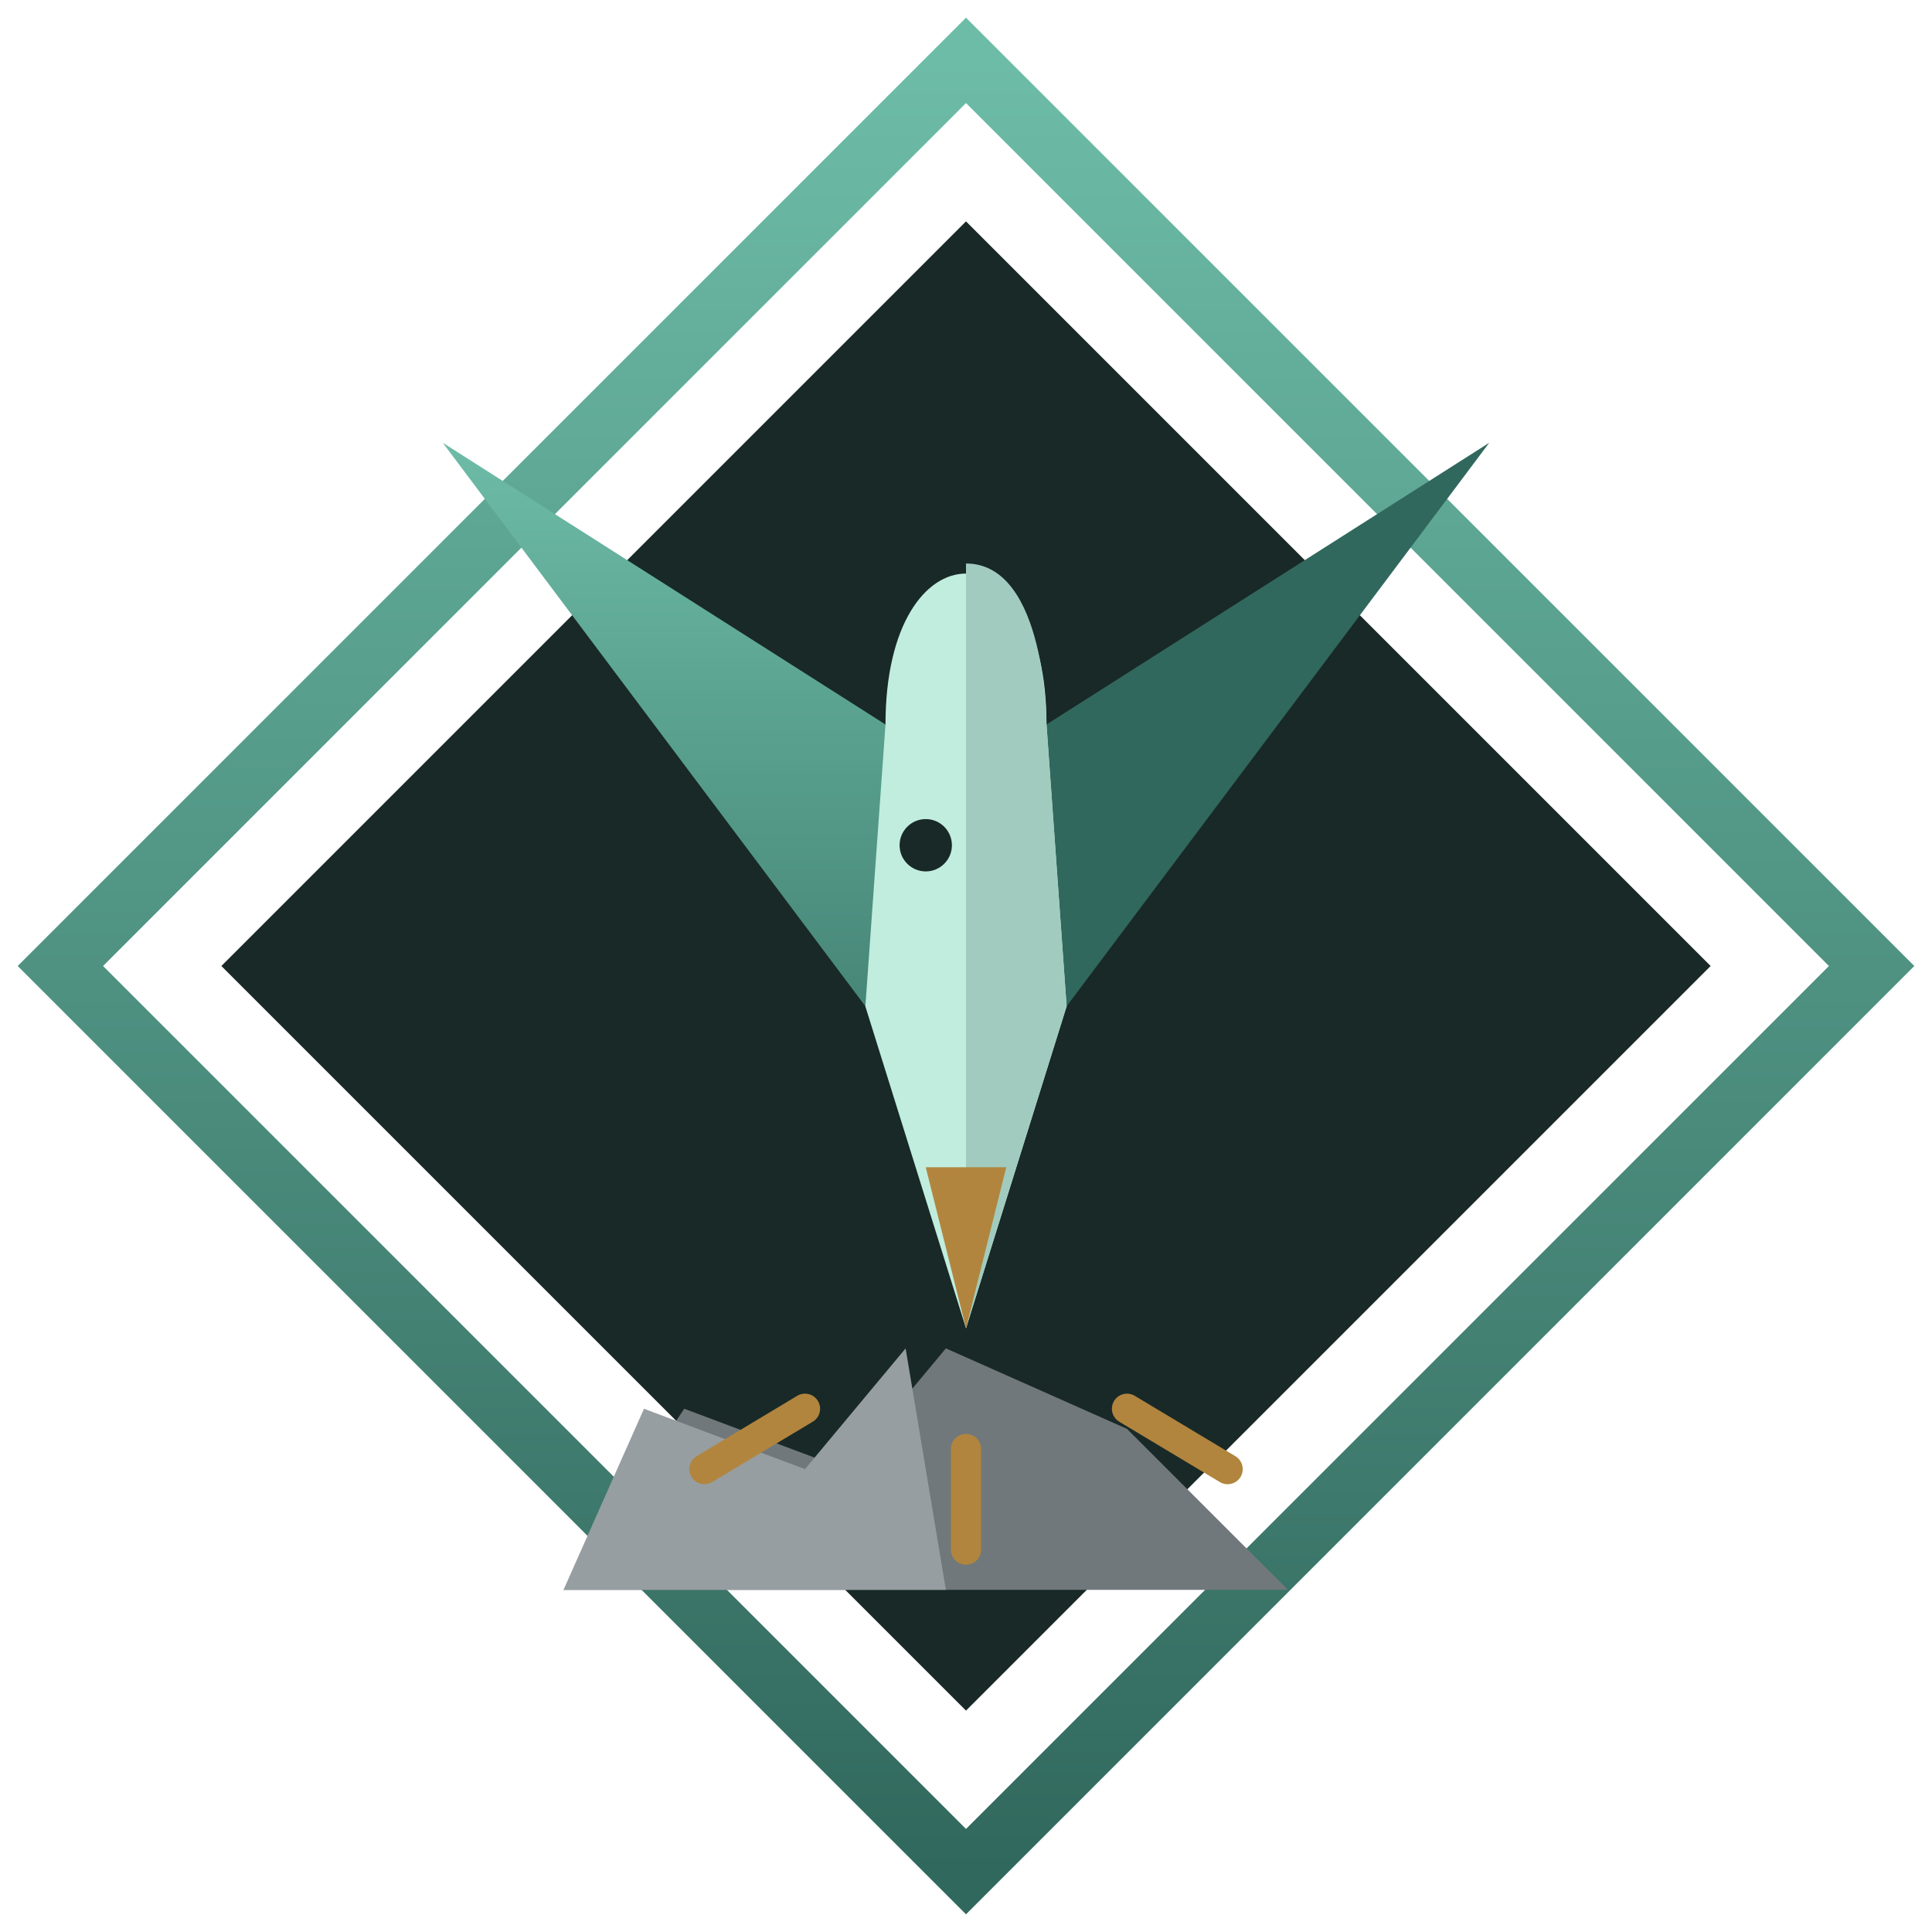
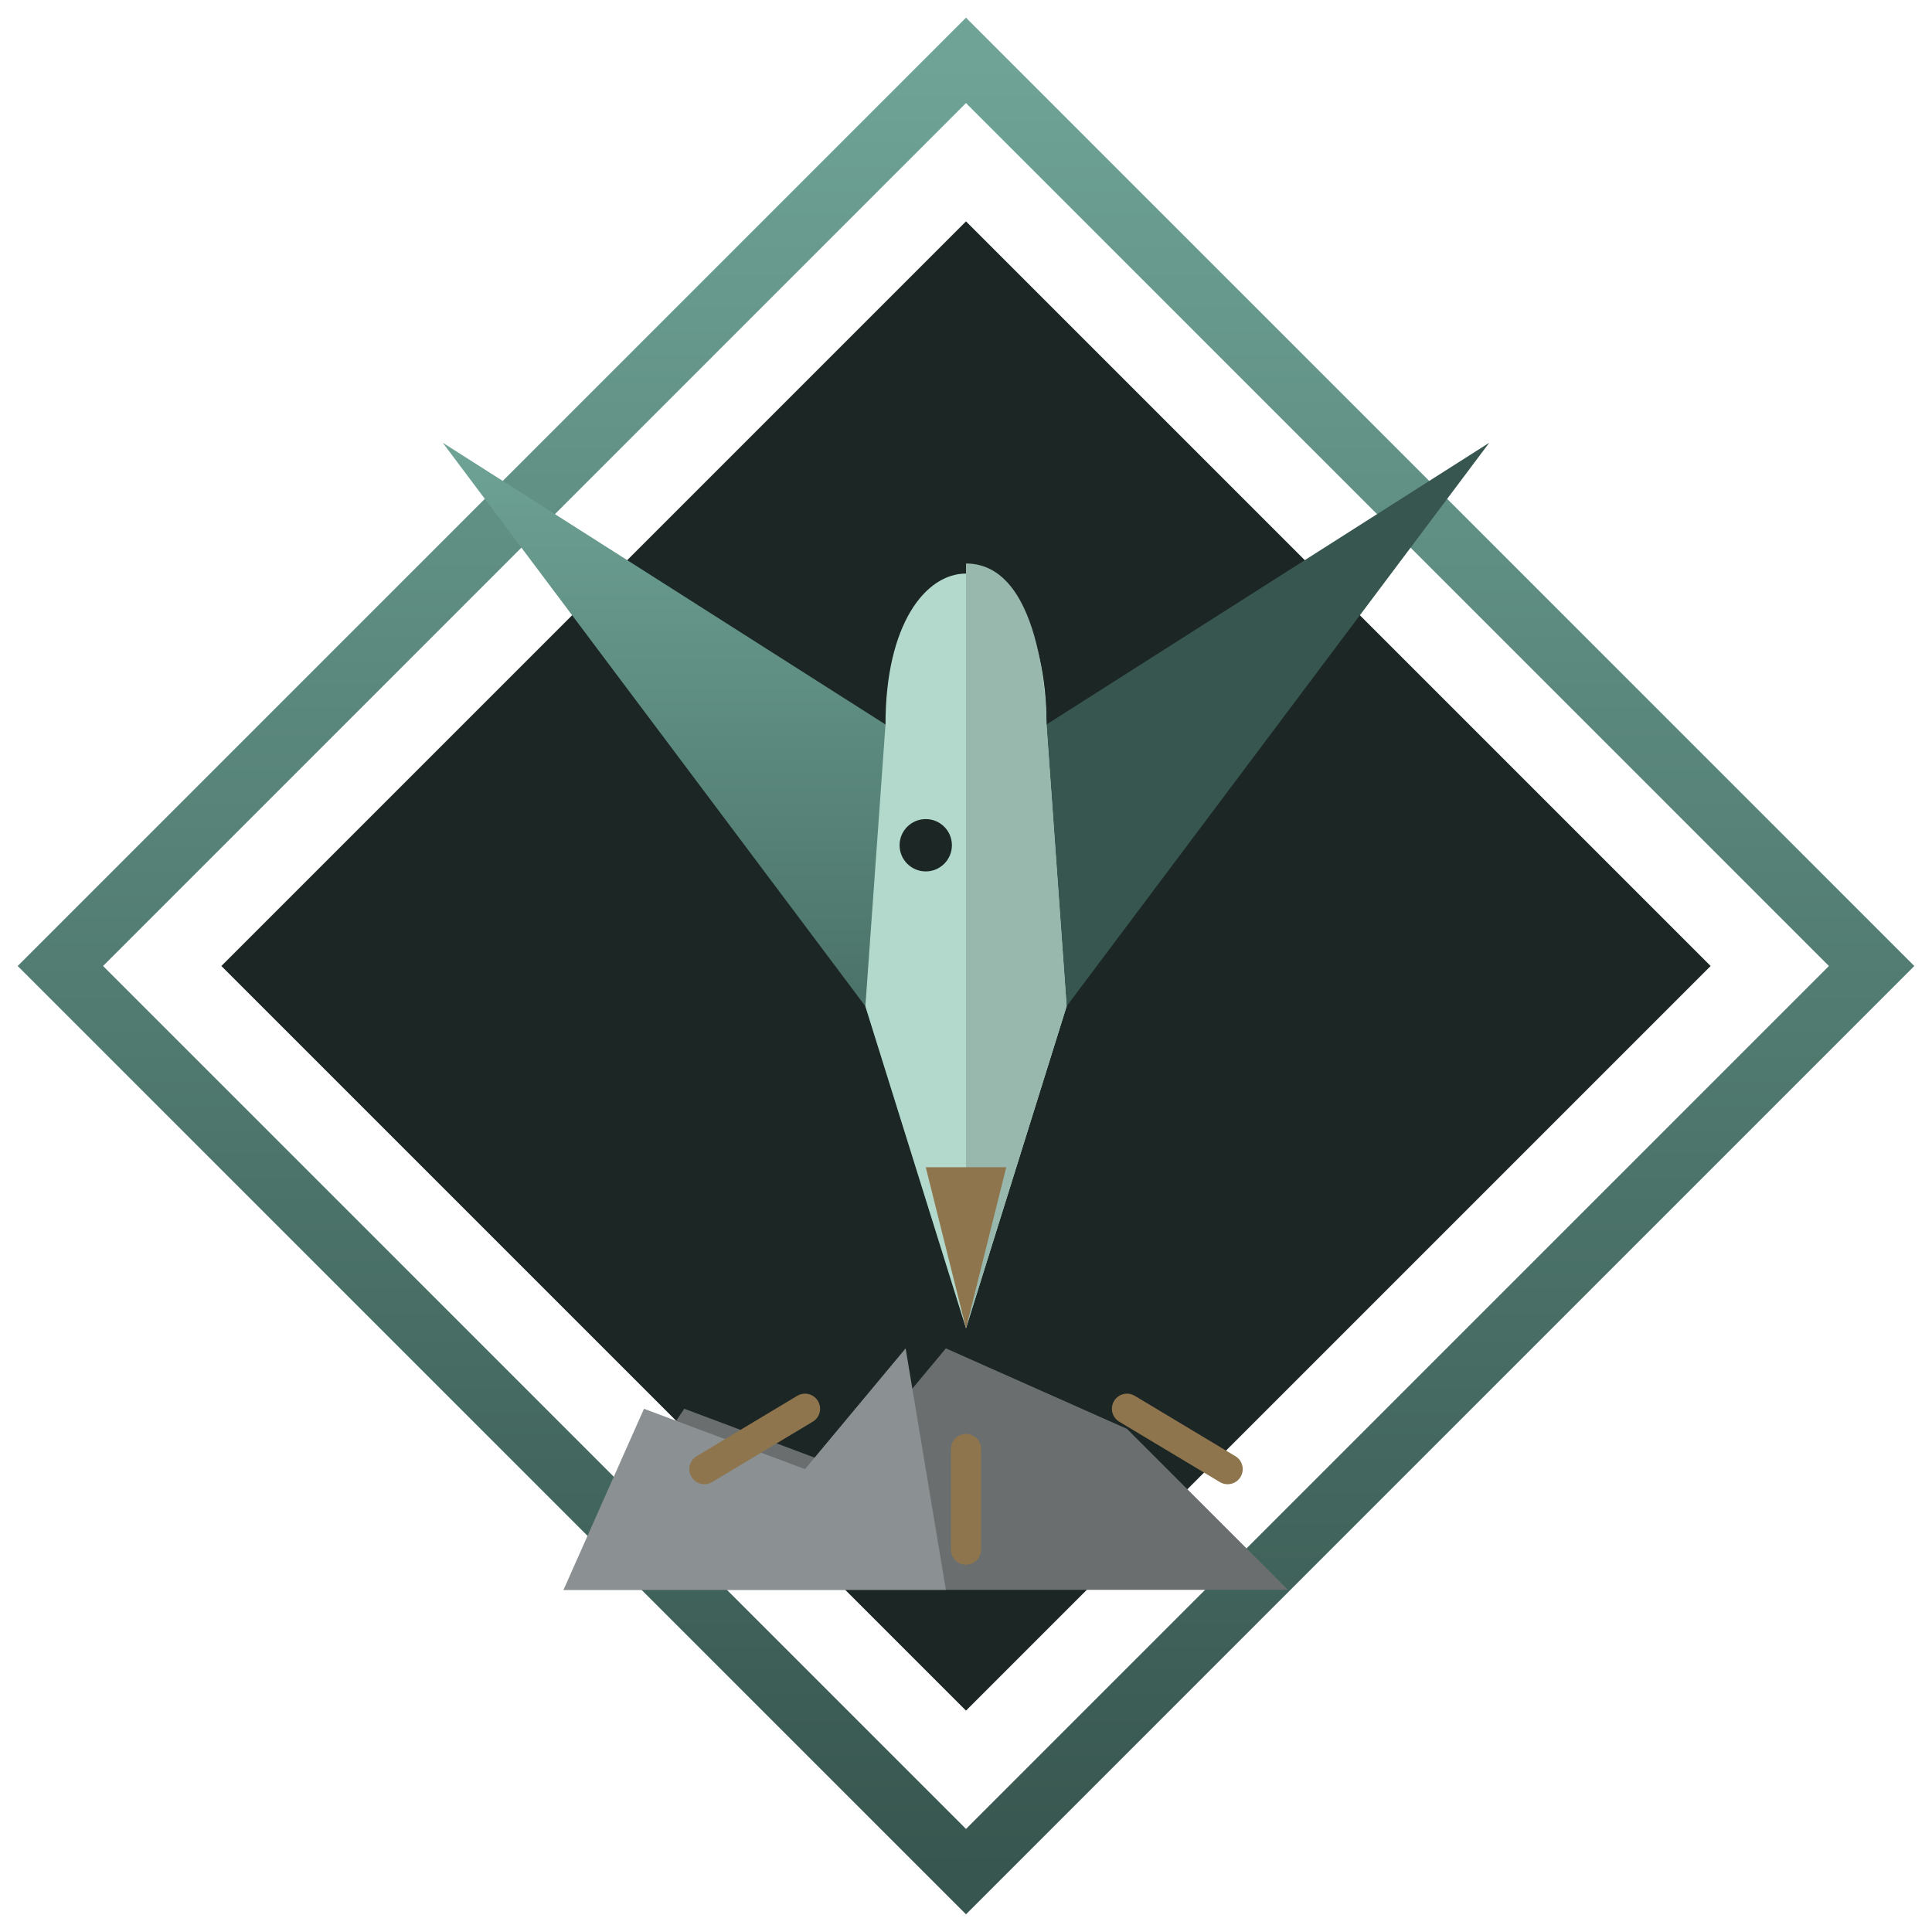
<svg xmlns="http://www.w3.org/2000/svg" viewBox="0 0 96 96">
  <defs>
    <linearGradient id="co-a" x1="0" y1="0" x2="0" y2="1">
-       <stop offset="0" stop-color="#6dbca7" />
-       <stop offset="1" stop-color="#31685d" />
+       <stop offset="0" stop-color="#6ea395" />
+       <stop offset="1" stop-color="#37564f" />
    </linearGradient>
  </defs>
  <path d="M48 3 L93 48 L48 93 L3 48 Z" fill="none" stroke="url(#co-a)" stroke-width="3" />
-   <path d="M48 11 L85 48 L48 85 L11 48 Z" fill="#192927" />
-   <path d="M30 85l6-9 8 3 5-6 9 4 8 8z" transform="translate(-2 -6)" fill="#71787b" />
-   <path d="M34 76l8 3 5-6 2 12H30z" transform="translate(-2 -6)" fill="#969ea1" />
+   <path d="M48 11 L85 48 L48 85 L11 48 Z" fill="#1c2625" />
+   <path d="M30 85l6-9 8 3 5-6 9 4 8 8z" transform="translate(-2 -6)" fill="#6a6e6f" />
+   <path d="M34 76l8 3 5-6 2 12H30z" transform="translate(-2 -6)" fill="#8b9193" />
  <path d="M48 66 L43 50 L22 22 L44 36 Z" fill="url(#co-a)" />
-   <path d="M48 66 L53 50 L74 22 L52 36 Z" fill="#31685d" />
-   <path d="M44 36 C44 26 52 26 52 36 L53 50 L48 66 L43 50 Z" fill="#c1edde" />
-   <path d="M48 28 C52 28 52 36 52 36 L53 50 L48 66 Z" fill="#a1cbbe" />
-   <circle cx="46" cy="42" r="1.300" fill="#192927" />
-   <path d="M48 66l-2-8h4z" fill="#b1853e" />
-   <g stroke="#b1853e" stroke-width="1.500" stroke-linecap="round">
+   <path d="M48 66 L53 50 L74 22 L52 36 Z" fill="#37564f" />
+   <path d="M44 36 C44 26 52 26 52 36 L53 50 L48 66 L43 50 Z" fill="#b3d9cc" />
+   <path d="M48 28 C52 28 52 36 52 36 L53 50 L48 66 Z" fill="#98b7ad" />
+   <circle cx="46" cy="42" r="1.300" fill="#1c2625" />
+   <path d="M48 66l-2-8h4z" fill="#8e754e" />
+   <g stroke="#8e754e" stroke-width="1.500" stroke-linecap="round">
    <path d="M40 70l-5 3M56 70l5 3M48 72v5" />
  </g>
</svg>
